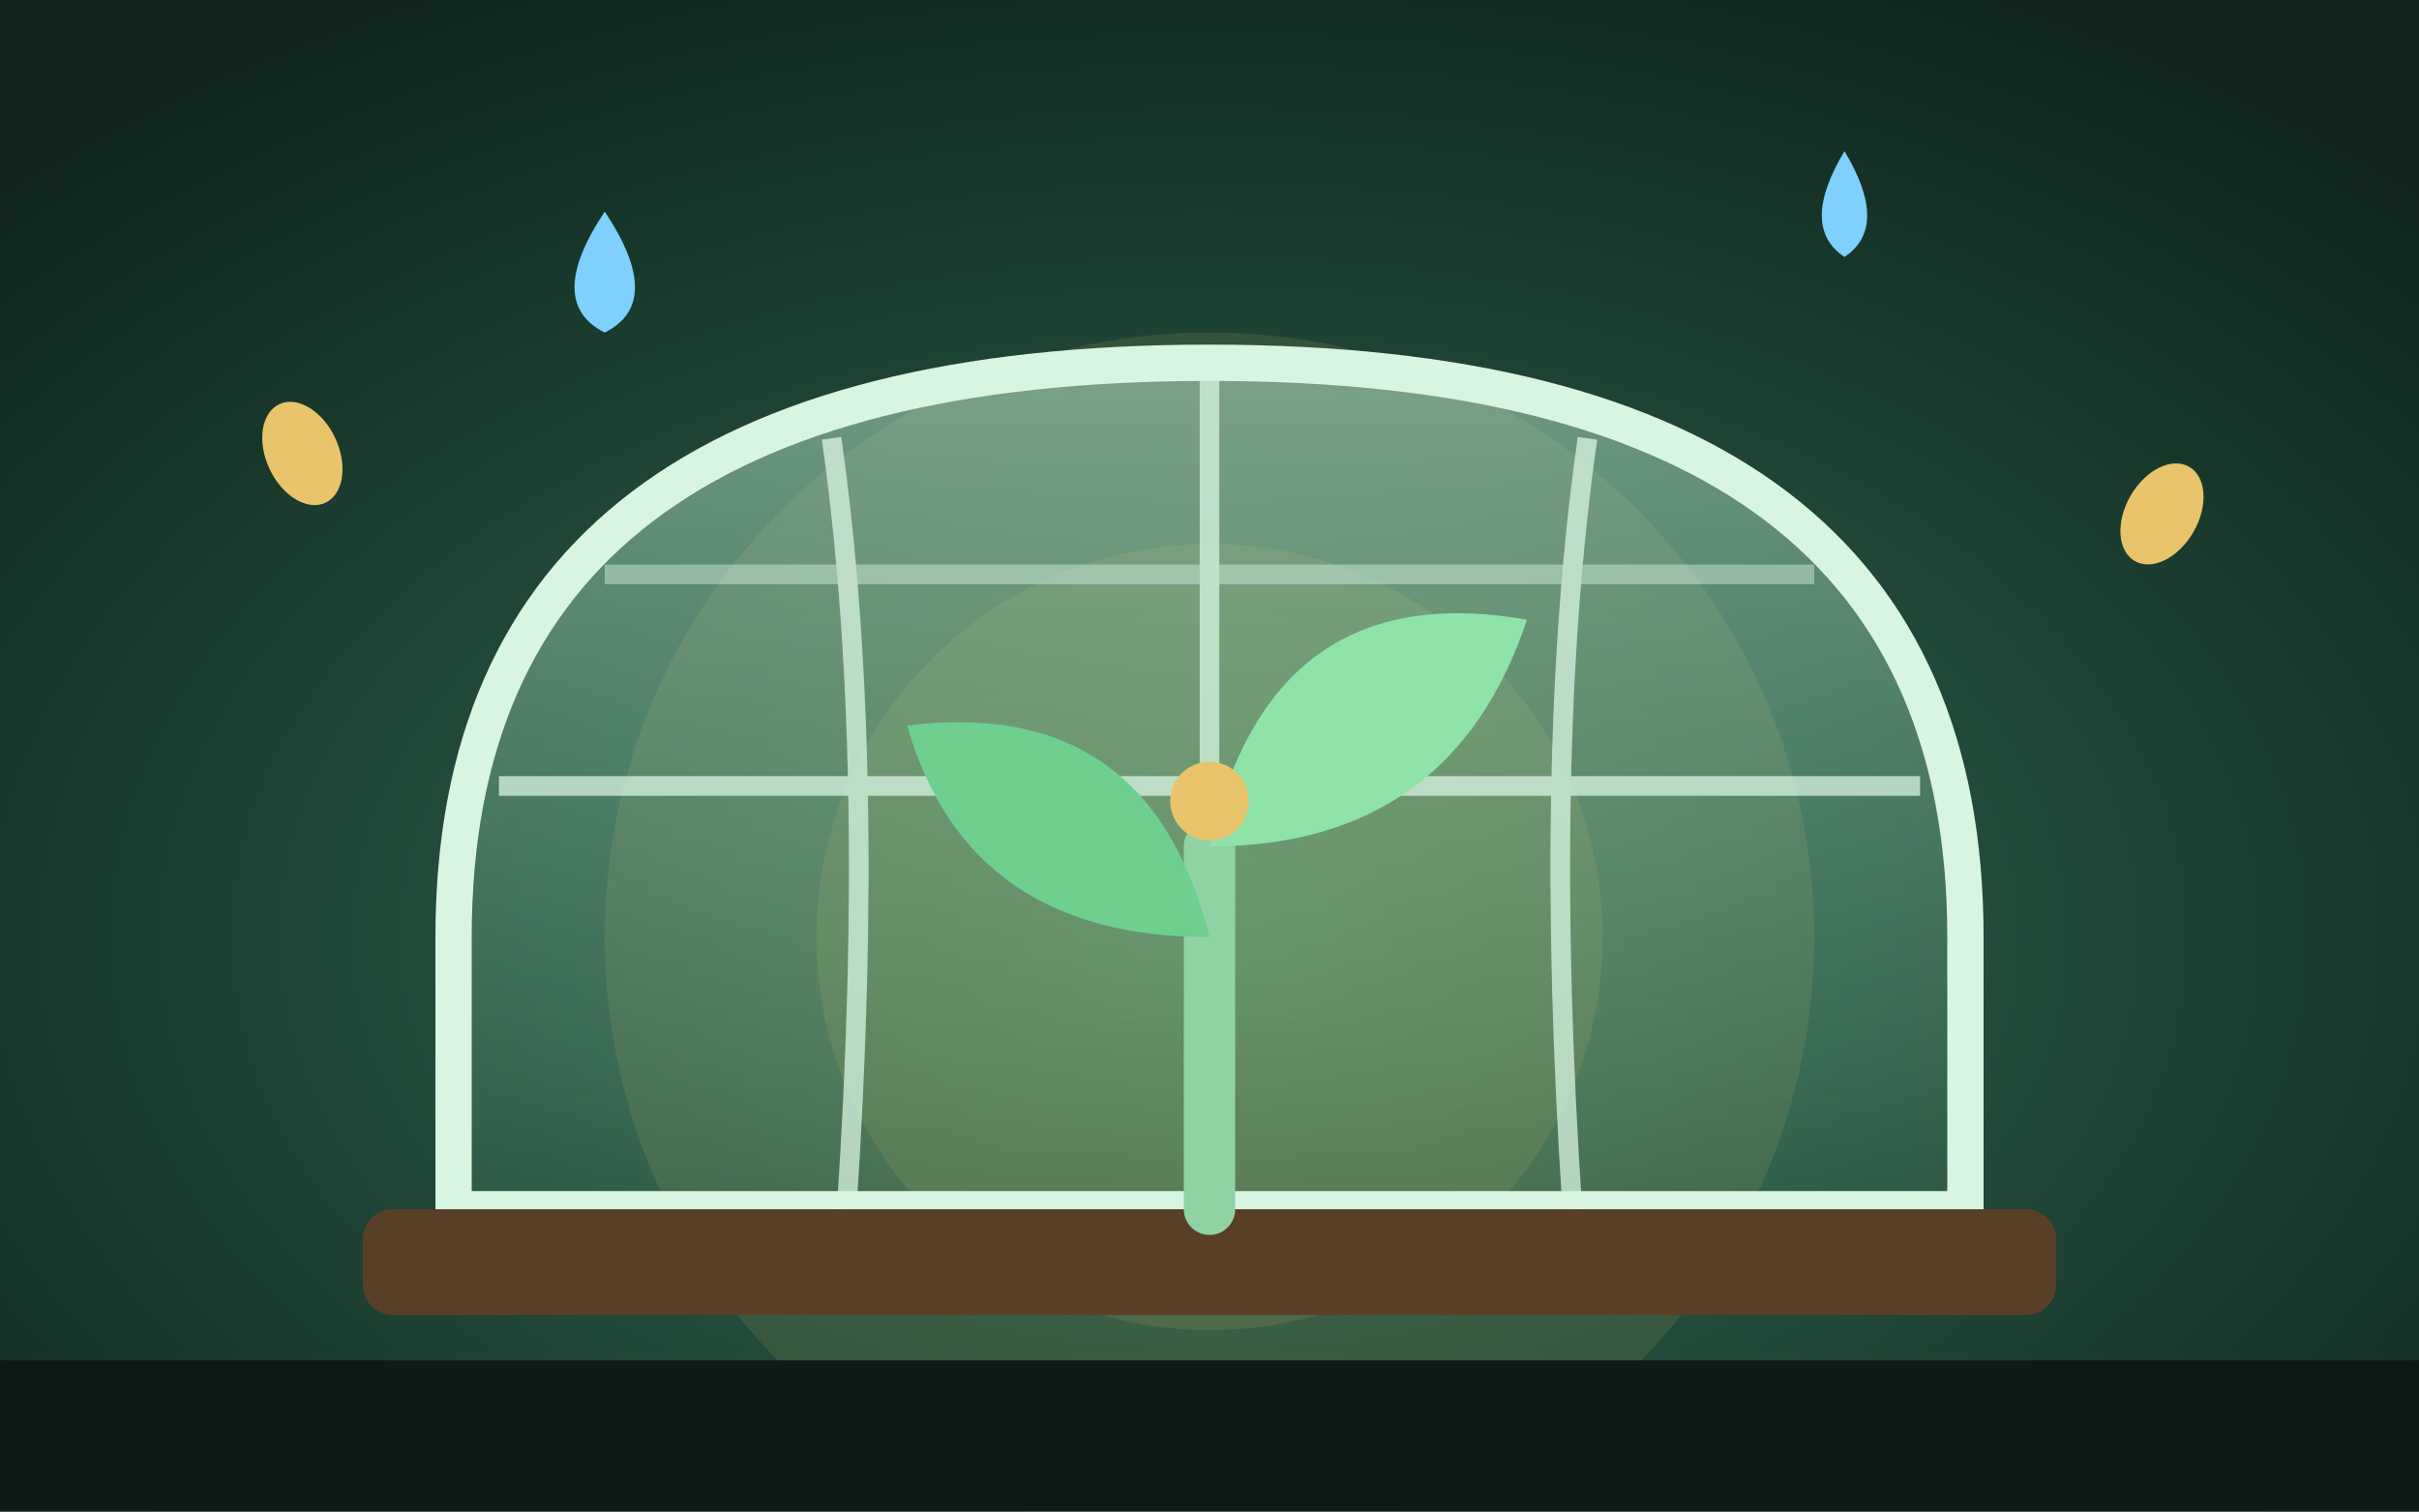
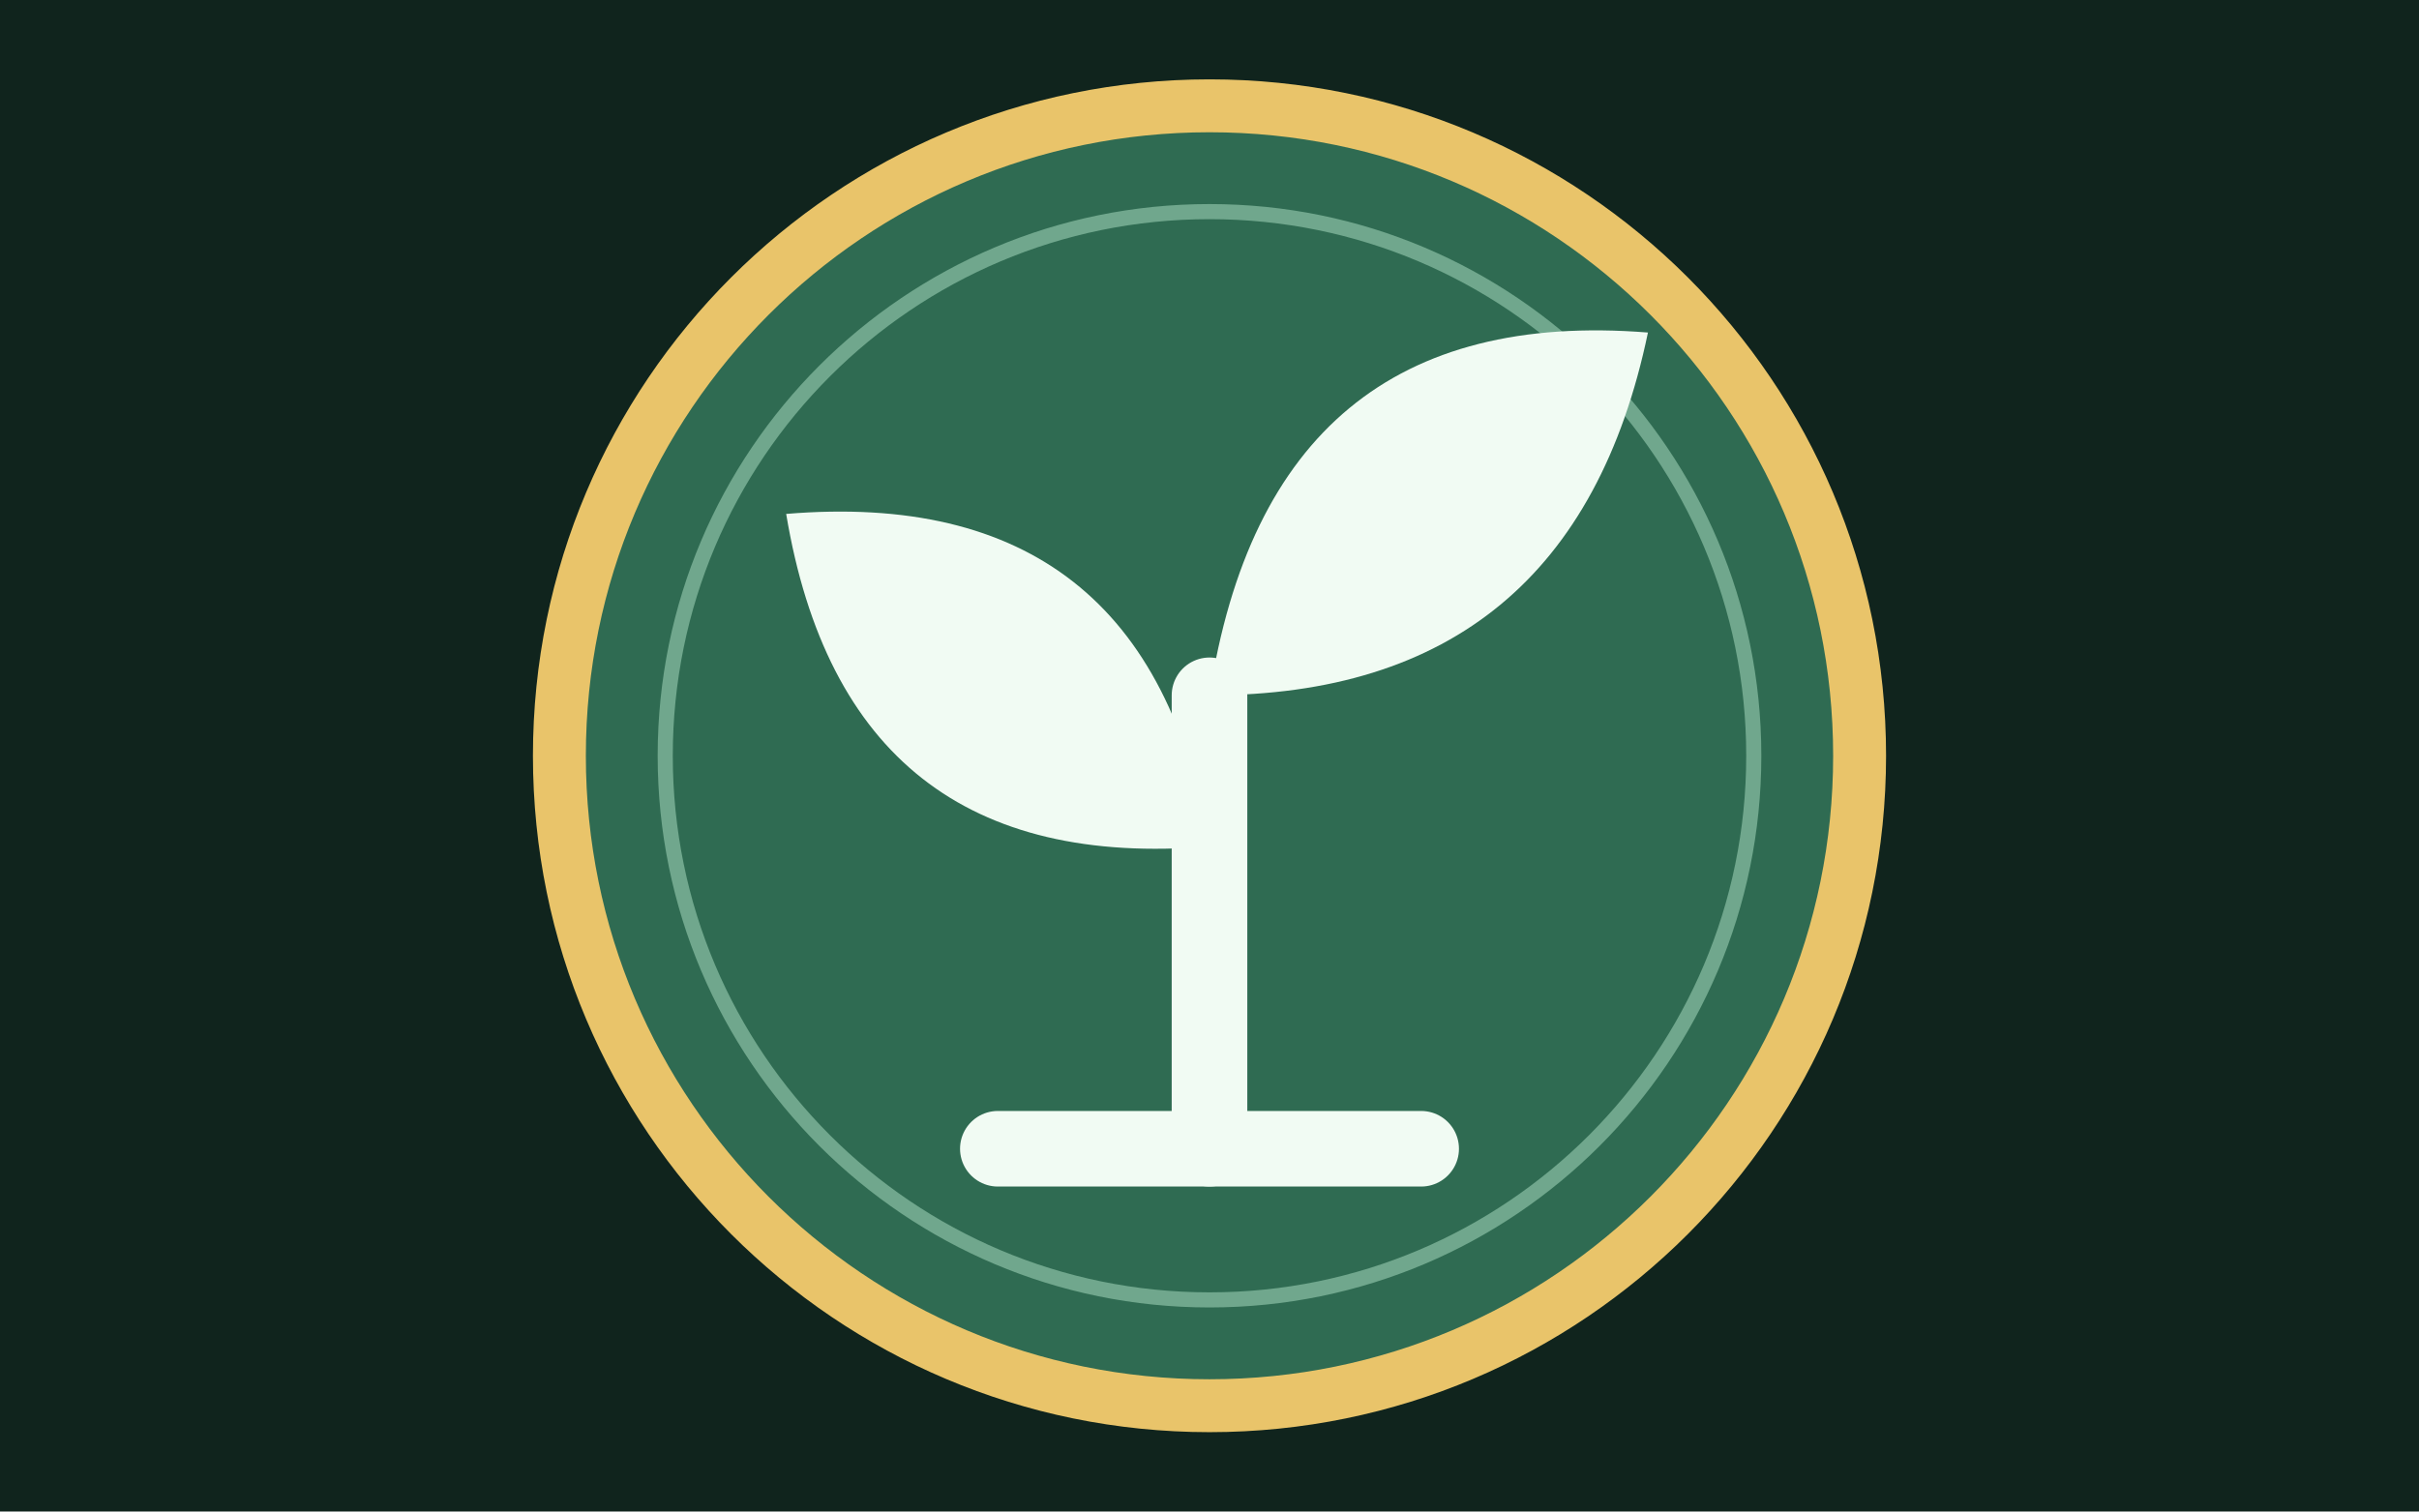
<svg xmlns="http://www.w3.org/2000/svg" viewBox="0 0 160 100">
-   <defs>
-     <radialGradient id="g" cx="50%" cy="62%" r="70%">
-       <stop offset="0" stop-color="#2f6b52" />
-       <stop offset="1" stop-color="#10241d" />
-     </radialGradient>
-     <linearGradient id="gl" x1="0" y1="0" x2="0" y2="1">
-       <stop offset="0" stop-color="#bff0d4" stop-opacity=".5" />
-       <stop offset="1" stop-color="#8fd3a5" stop-opacity=".12" />
-     </linearGradient>
-   </defs>
-   <rect width="160" height="100" fill="url(#g)" />
-   <circle cx="80" cy="62" r="40" fill="#e9c46a" opacity=".12" />
-   <circle cx="80" cy="62" r="26" fill="#e9c46a" opacity=".12" />
-   <path d="M30 80 L30 62 Q30 24 80 24 Q130 24 130 62 L130 80 Z" fill="url(#gl)" stroke="#d8f5e2" stroke-width="2.4" stroke-linejoin="round" />
-   <g stroke="#d8f5e2" stroke-width="1.3" opacity=".75" fill="none">
-     <path d="M80 24 V80" />
-     <path d="M55 29 Q58 50 56 80" />
-     <path d="M105 29 Q102 50 104 80" />
-     <path d="M33 52 H127" />
-     <path d="M40 38 H120" opacity=".6" />
-   </g>
-   <rect x="24" y="80" width="112" height="7" rx="2" fill="#5a3f27" />
-   <path d="M80 80 V56" stroke="#8fd3a5" stroke-width="3.4" stroke-linecap="round" />
-   <path d="M80 62 Q64 62 60 48 Q76 46 80 62 Z" fill="#6fcf8f" />
-   <path d="M80 56 Q96 56 101 41 Q84 38 80 56 Z" fill="#8fe3a8" />
-   <circle cx="80" cy="53" r="2.6" fill="#e9c46a" />
-   <g fill="#7fd0ff">
-     <path d="M40 14 q-4 6 0 8 q4 -2 0 -8z" />
-     <path d="M122 10 q-3 5 0 7 q3 -2 0 -7z" />
-   </g>
-   <g fill="#e9c46a">
-     <ellipse cx="20" cy="30" rx="2.4" ry="3.6" transform="rotate(-25 20 30)" />
-     <ellipse cx="143" cy="34" rx="2.4" ry="3.6" transform="rotate(30 143 34)" />
-   </g>
-   <rect x="0" y="90" width="160" height="10" fill="#0c1b15" />
+   <rect width="160" height="100" fill="#10241d" />
+   <circle cx="80" cy="50" r="43" fill="#2f6b52" />
+   <circle cx="80" cy="50" r="43" fill="none" stroke="#e9c46a" stroke-width="3.5" />
+   <circle cx="80" cy="50" r="36" fill="none" stroke="#bff0d4" stroke-width="1" opacity=".45" />
+   <path d="M80 76 V46" stroke="#f1fbf3" stroke-width="5" stroke-linecap="round" />
+   <path d="M80 56 Q56 58 52 34 Q76 32 80 56 Z" fill="#f1fbf3" />
+   <path d="M80 46 Q104 46 109 22 Q84 20 80 46 Z" fill="#f1fbf3" />
+   <path d="M66 76 H94" stroke="#f1fbf3" stroke-width="5" stroke-linecap="round" />
</svg>
